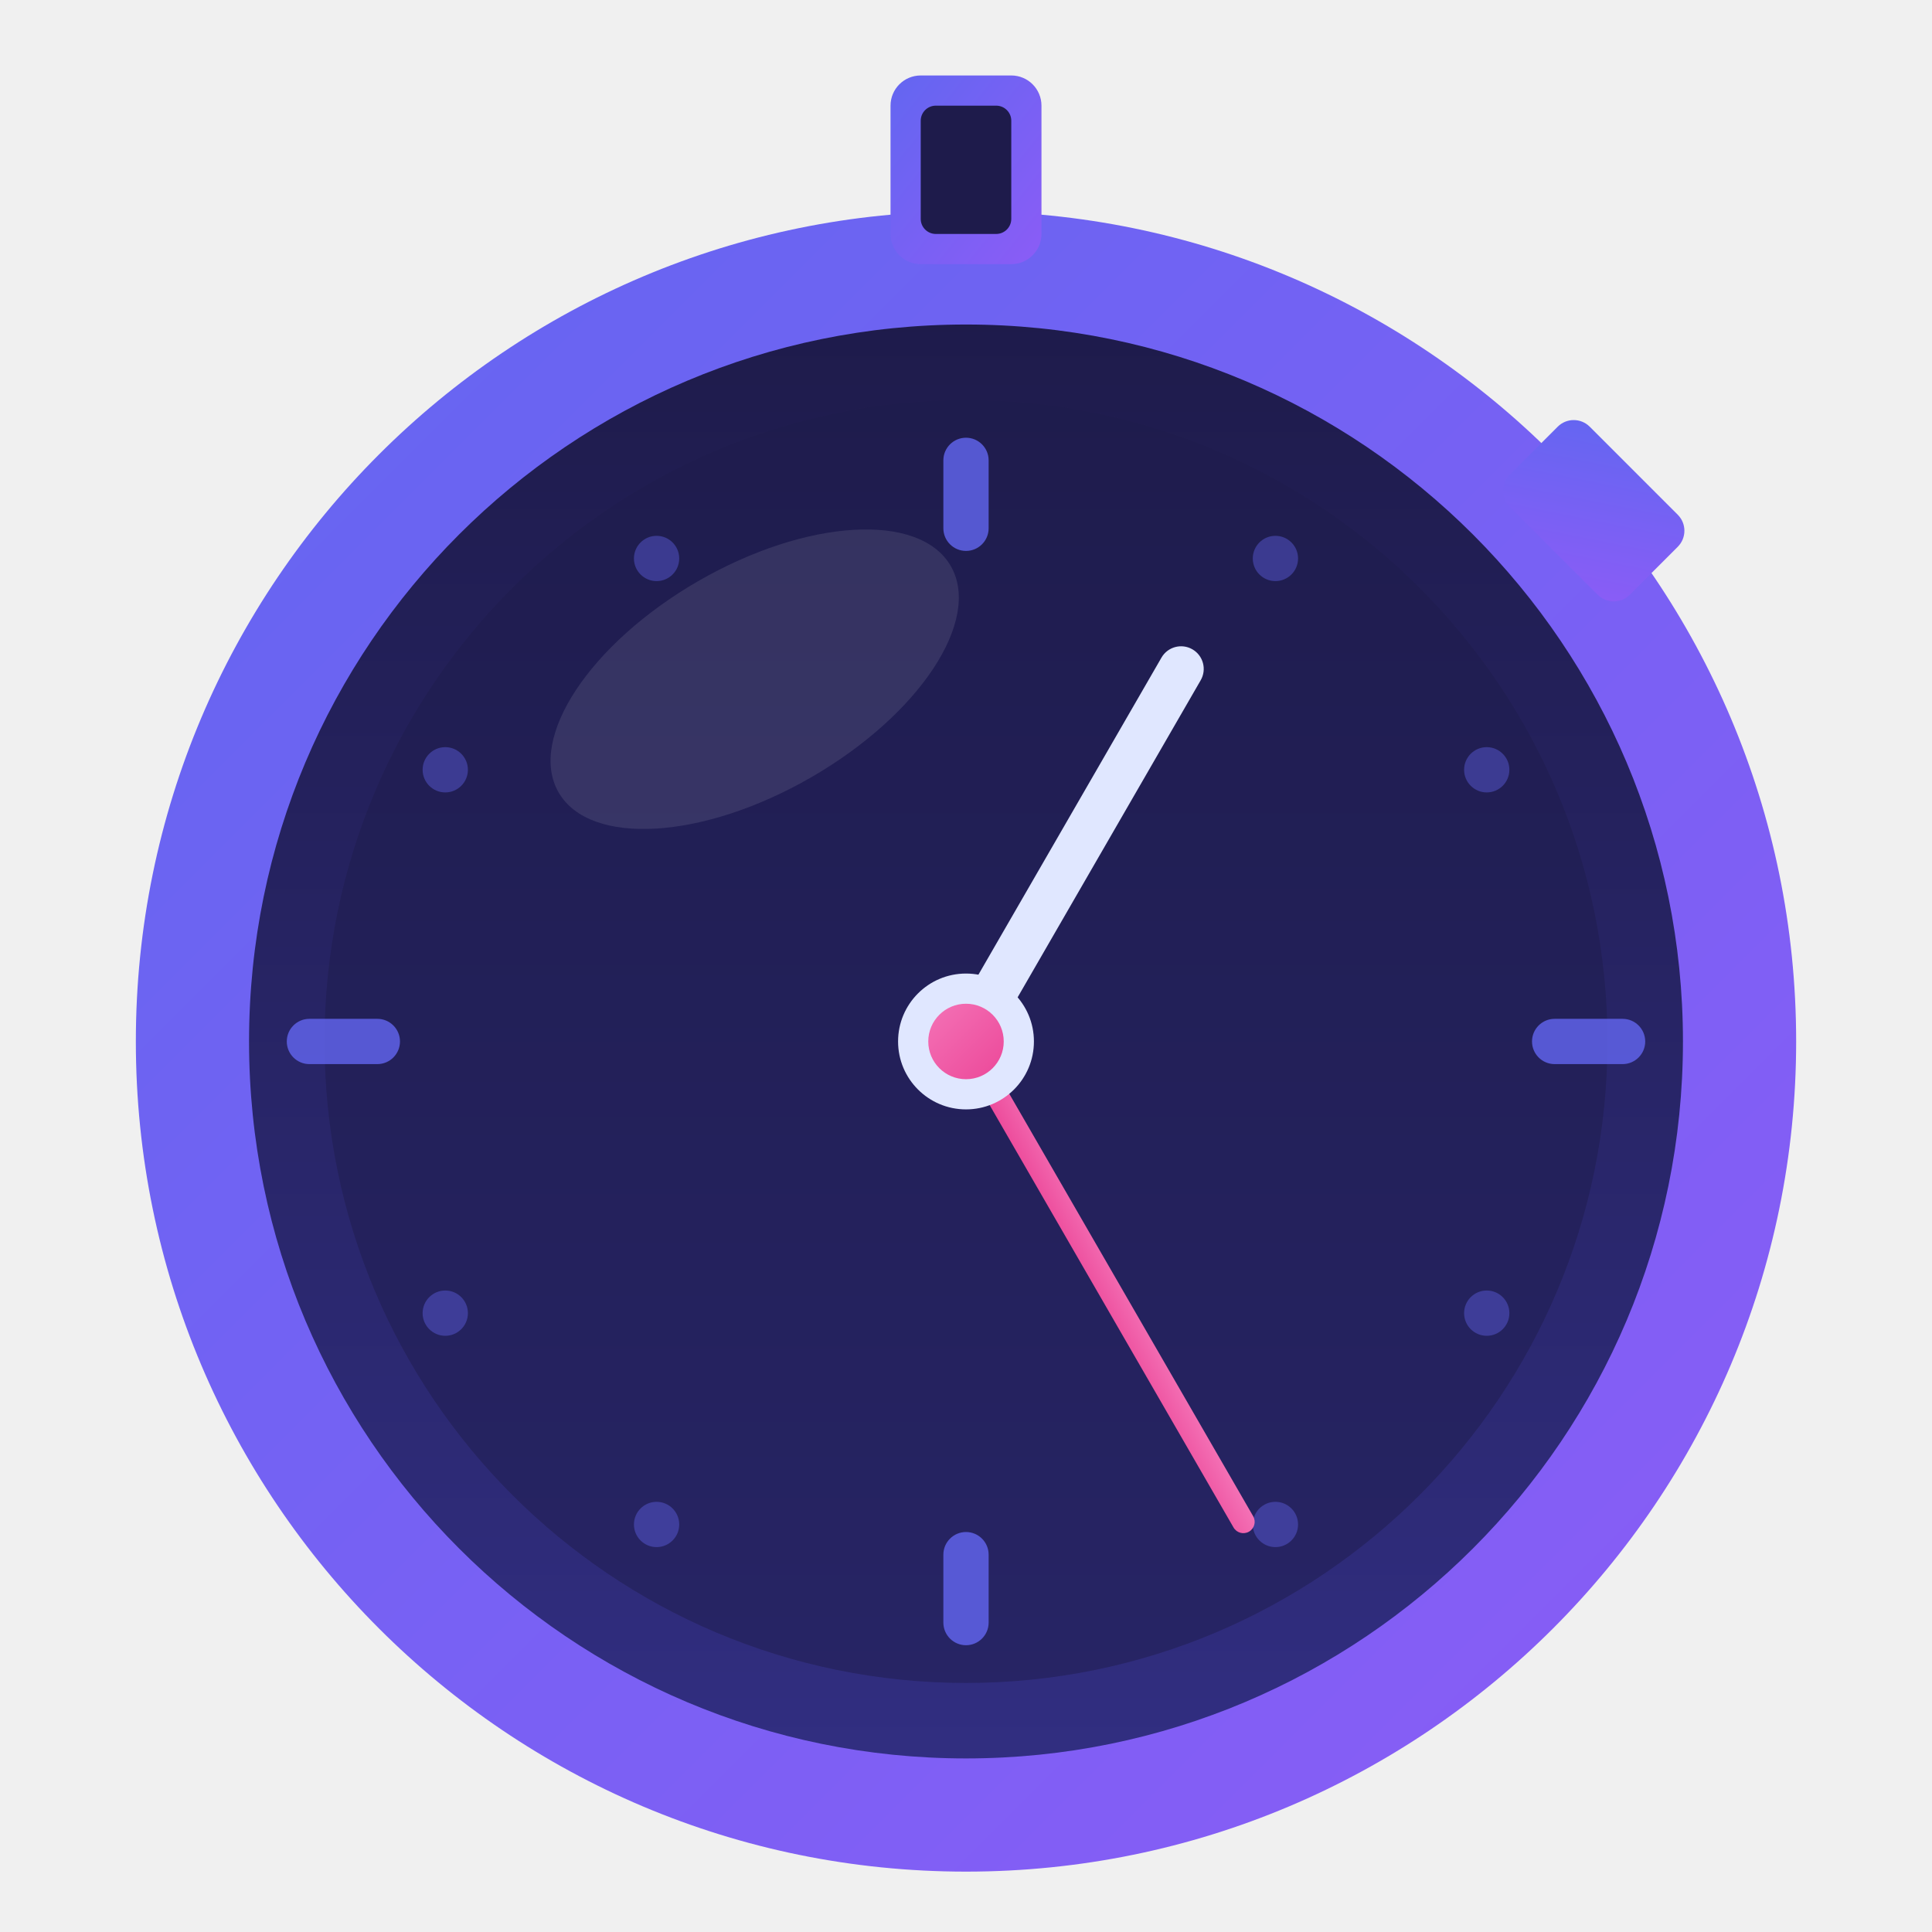
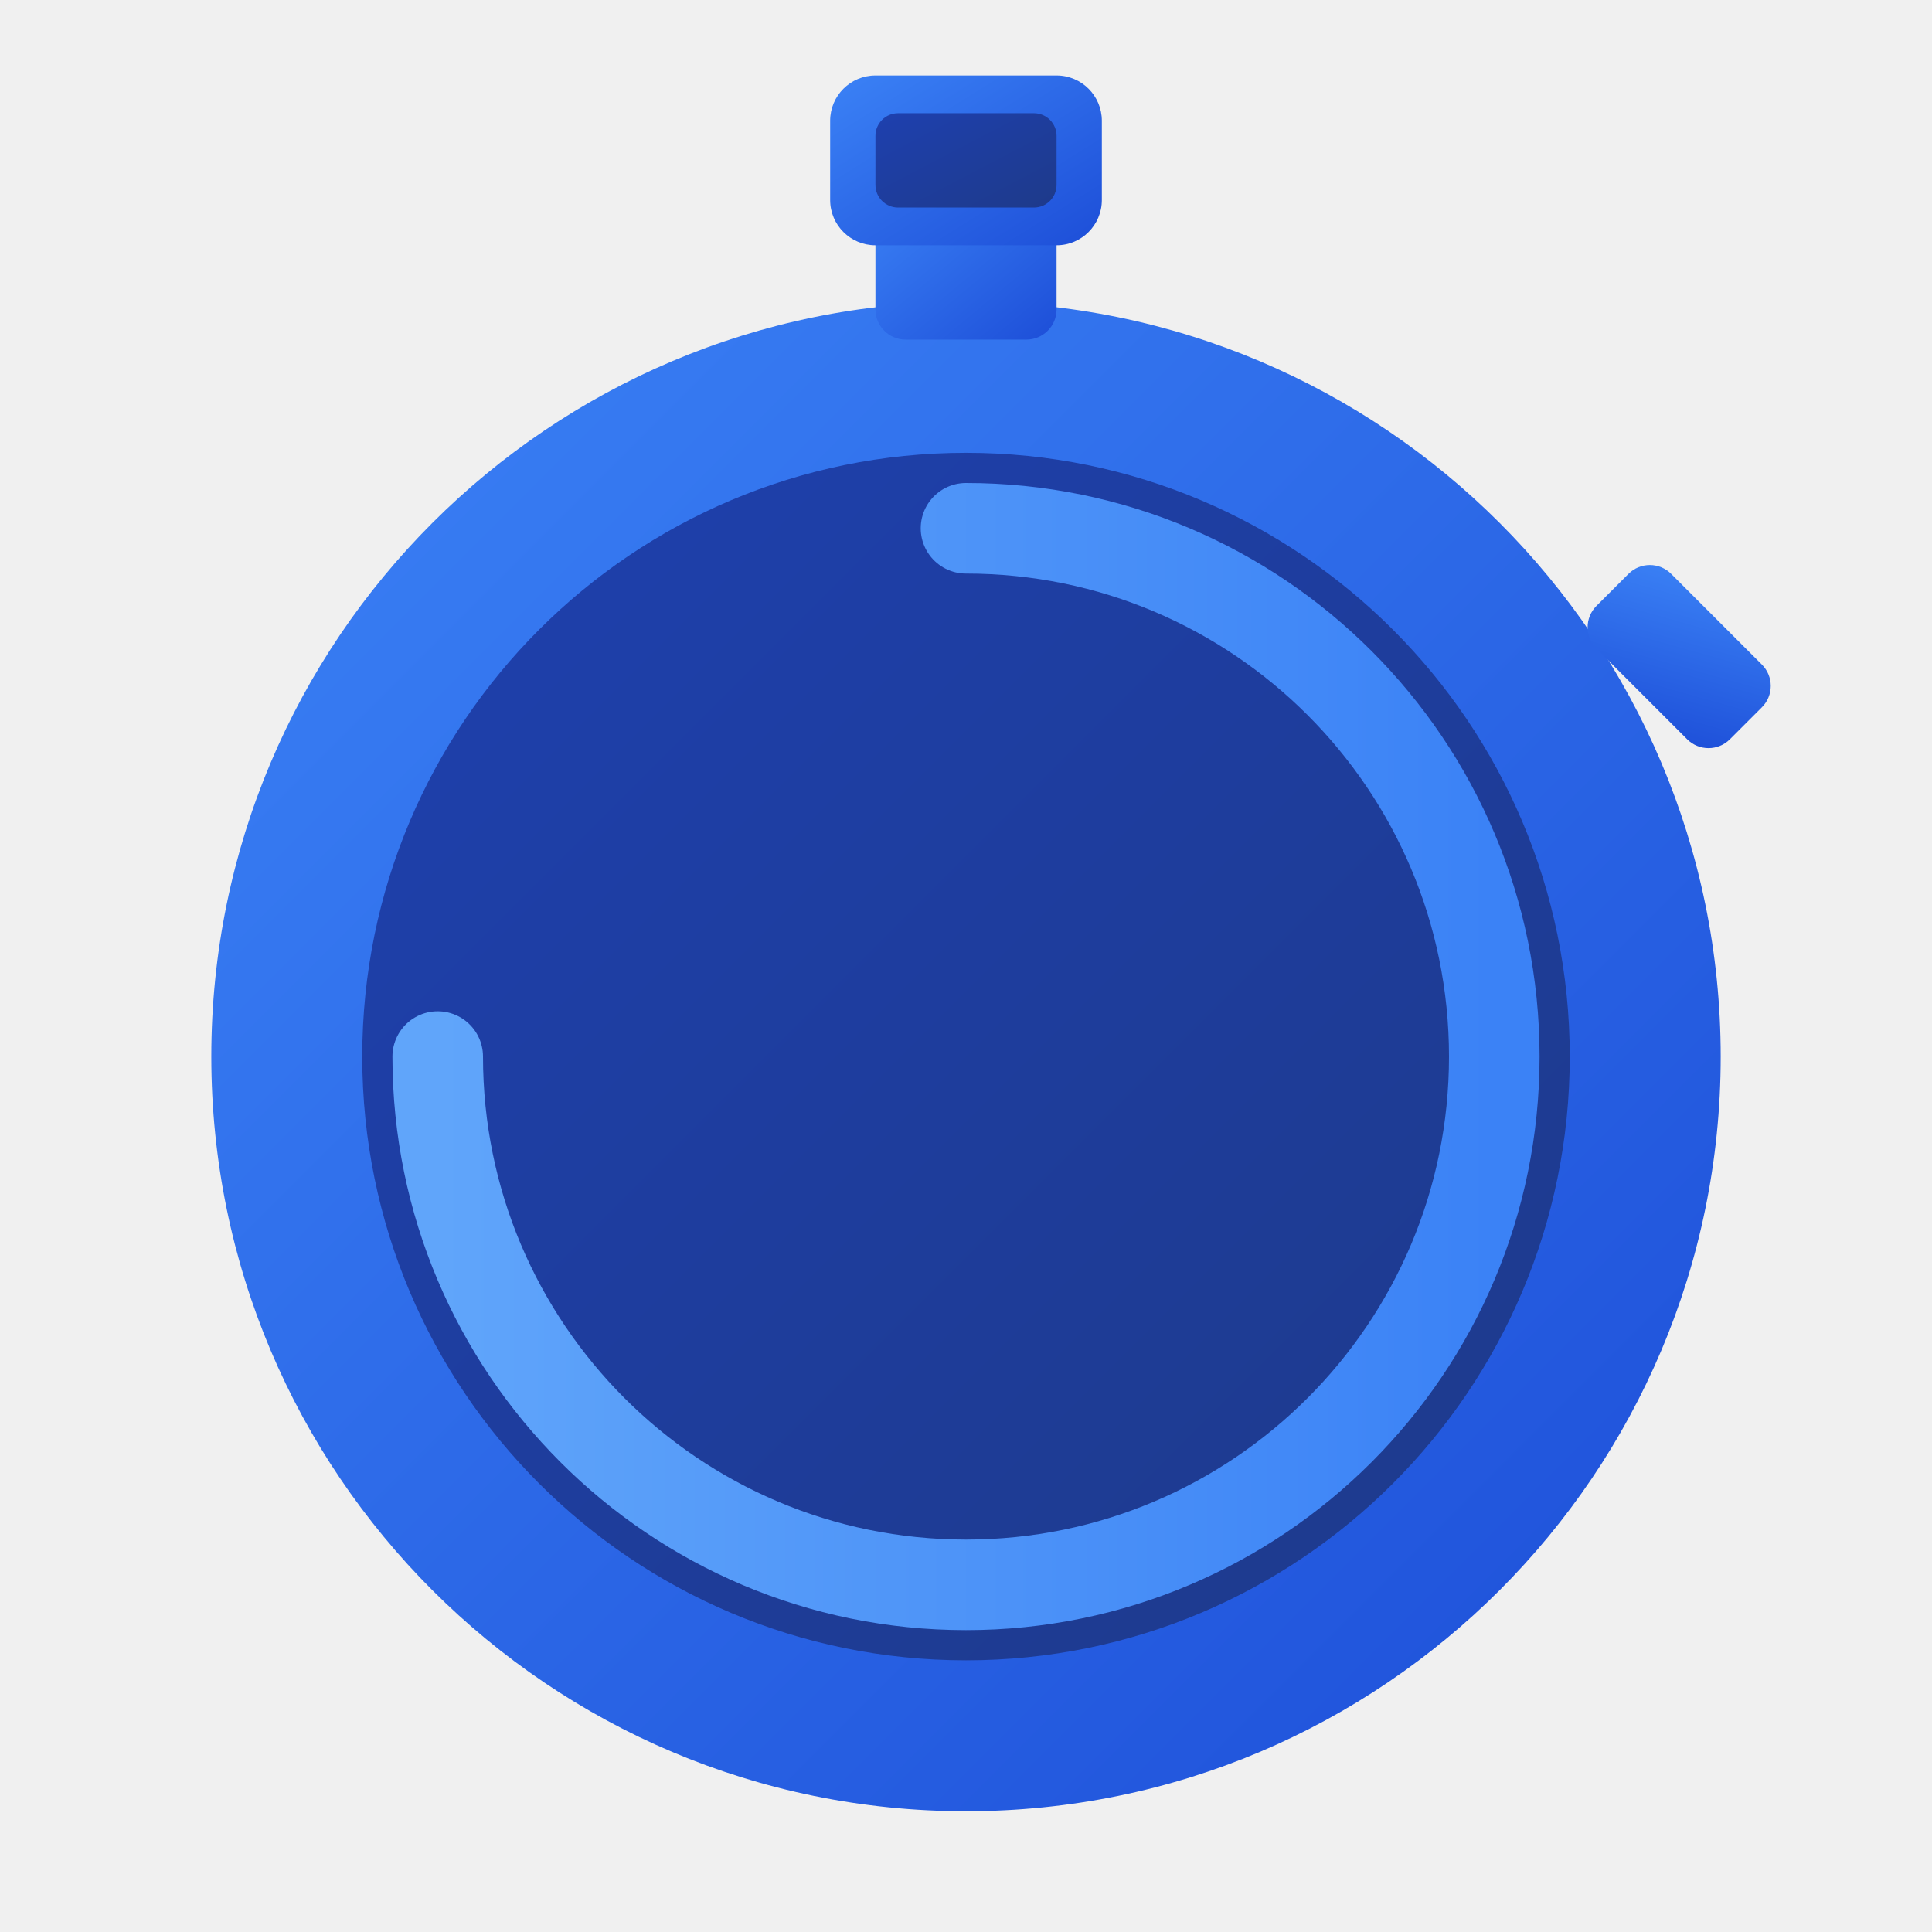
<svg xmlns="http://www.w3.org/2000/svg" viewBox="0 0 512 512">
  <defs>
-     <linearGradient id="bgGrad" x1="0%" y1="0%" x2="100%" y2="100%">
-       <stop offset="0%" style="stop-color:#6366f1" />
-       <stop offset="100%" style="stop-color:#8b5cf6" />
+     <linearGradient id="mainGrad" x1="0%" y1="0%" x2="100%" y2="100%">
+       <stop offset="0%" style="stop-color:#3b82f6" />
+       <stop offset="100%" style="stop-color:#1d4ed8" />
    </linearGradient>
-     <linearGradient id="faceGrad" x1="0%" y1="0%" x2="0%" y2="100%">
-       <stop offset="0%" style="stop-color:#1e1b4b" />
-       <stop offset="100%" style="stop-color:#312e81" />
+     <linearGradient id="innerGrad" x1="0%" y1="0%" x2="100%" y2="100%">
+       <stop offset="0%" style="stop-color:#1e40af" />
+       <stop offset="100%" style="stop-color:#1e3a8a" />
    </linearGradient>
-     <linearGradient id="accentGrad" x1="0%" y1="0%" x2="100%" y2="100%">
-       <stop offset="0%" style="stop-color:#f472b6" />
-       <stop offset="100%" style="stop-color:#ec4899" />
+     <linearGradient id="progressGrad" x1="0%" y1="0%" x2="100%" y2="0%">
+       <stop offset="0%" style="stop-color:#60a5fa" />
+       <stop offset="100%" style="stop-color:#3b82f6" />
    </linearGradient>
  </defs>
-   <circle cx="256" cy="276" r="220" fill="url(#bgGrad)" />
-   <circle cx="256" cy="276" r="190" fill="url(#faceGrad)" />
-   <circle cx="256" cy="276" r="170" fill="#1e1b4b" opacity="0.5" />
-   <g fill="#6366f1" opacity="0.8">
-     <rect x="250" y="116" width="12" height="30" rx="6" />
-     <rect x="406" y="270" width="30" height="12" rx="6" />
-     <rect x="250" y="406" width="12" height="30" rx="6" />
-     <rect x="76" y="270" width="30" height="12" rx="6" />
-   </g>
-   <g fill="#6366f1" opacity="0.4">
-     <circle cx="338" cy="148" r="6" />
-     <circle cx="394" cy="204" r="6" />
-     <circle cx="394" cy="348" r="6" />
-     <circle cx="338" cy="404" r="6" />
-     <circle cx="174" cy="404" r="6" />
-     <circle cx="118" cy="348" r="6" />
-     <circle cx="118" cy="204" r="6" />
-     <circle cx="174" cy="148" r="6" />
-   </g>
-   <rect x="250" y="156" width="12" height="130" rx="6" fill="#e0e7ff" transform="rotate(30 256 276)" />
-   <rect x="253" y="126" width="6" height="160" rx="3" fill="url(#accentGrad)" transform="rotate(150 256 276)" />
-   <circle cx="256" cy="276" r="18" fill="#e0e7ff" />
-   <circle cx="256" cy="276" r="10" fill="url(#accentGrad)" />
-   <rect x="236" y="20" width="40" height="50" rx="8" fill="url(#bgGrad)" />
-   <rect x="244" y="28" width="24" height="34" rx="4" fill="#1e1b4b" />
-   <rect x="400" y="120" width="45" height="30" rx="6" fill="url(#bgGrad)" transform="rotate(45 422 135)" />
-   <ellipse cx="200" cy="180" rx="60" ry="30" fill="white" opacity="0.1" transform="rotate(-30 200 180)" />
+   <circle cx="256" cy="280" r="200" fill="url(#mainGrad)" />
+   <circle cx="256" cy="280" r="160" fill="url(#innerGrad)" />
+   <path d="M 256 140 A 140 140 0 1 1 116 280" fill="none" stroke="url(#progressGrad)" stroke-width="24" stroke-linecap="round" />
+   <rect x="232" y="50" width="48" height="40" rx="8" fill="url(#mainGrad)" />
+   <rect x="220" y="20" width="72" height="45" rx="12" fill="url(#mainGrad)" />
+   <rect x="232" y="30" width="48" height="25" rx="6" fill="url(#innerGrad)" />
+   <rect x="420" y="160" width="50" height="28" rx="8" fill="url(#mainGrad)" transform="rotate(45 445 174)" />
</svg>
